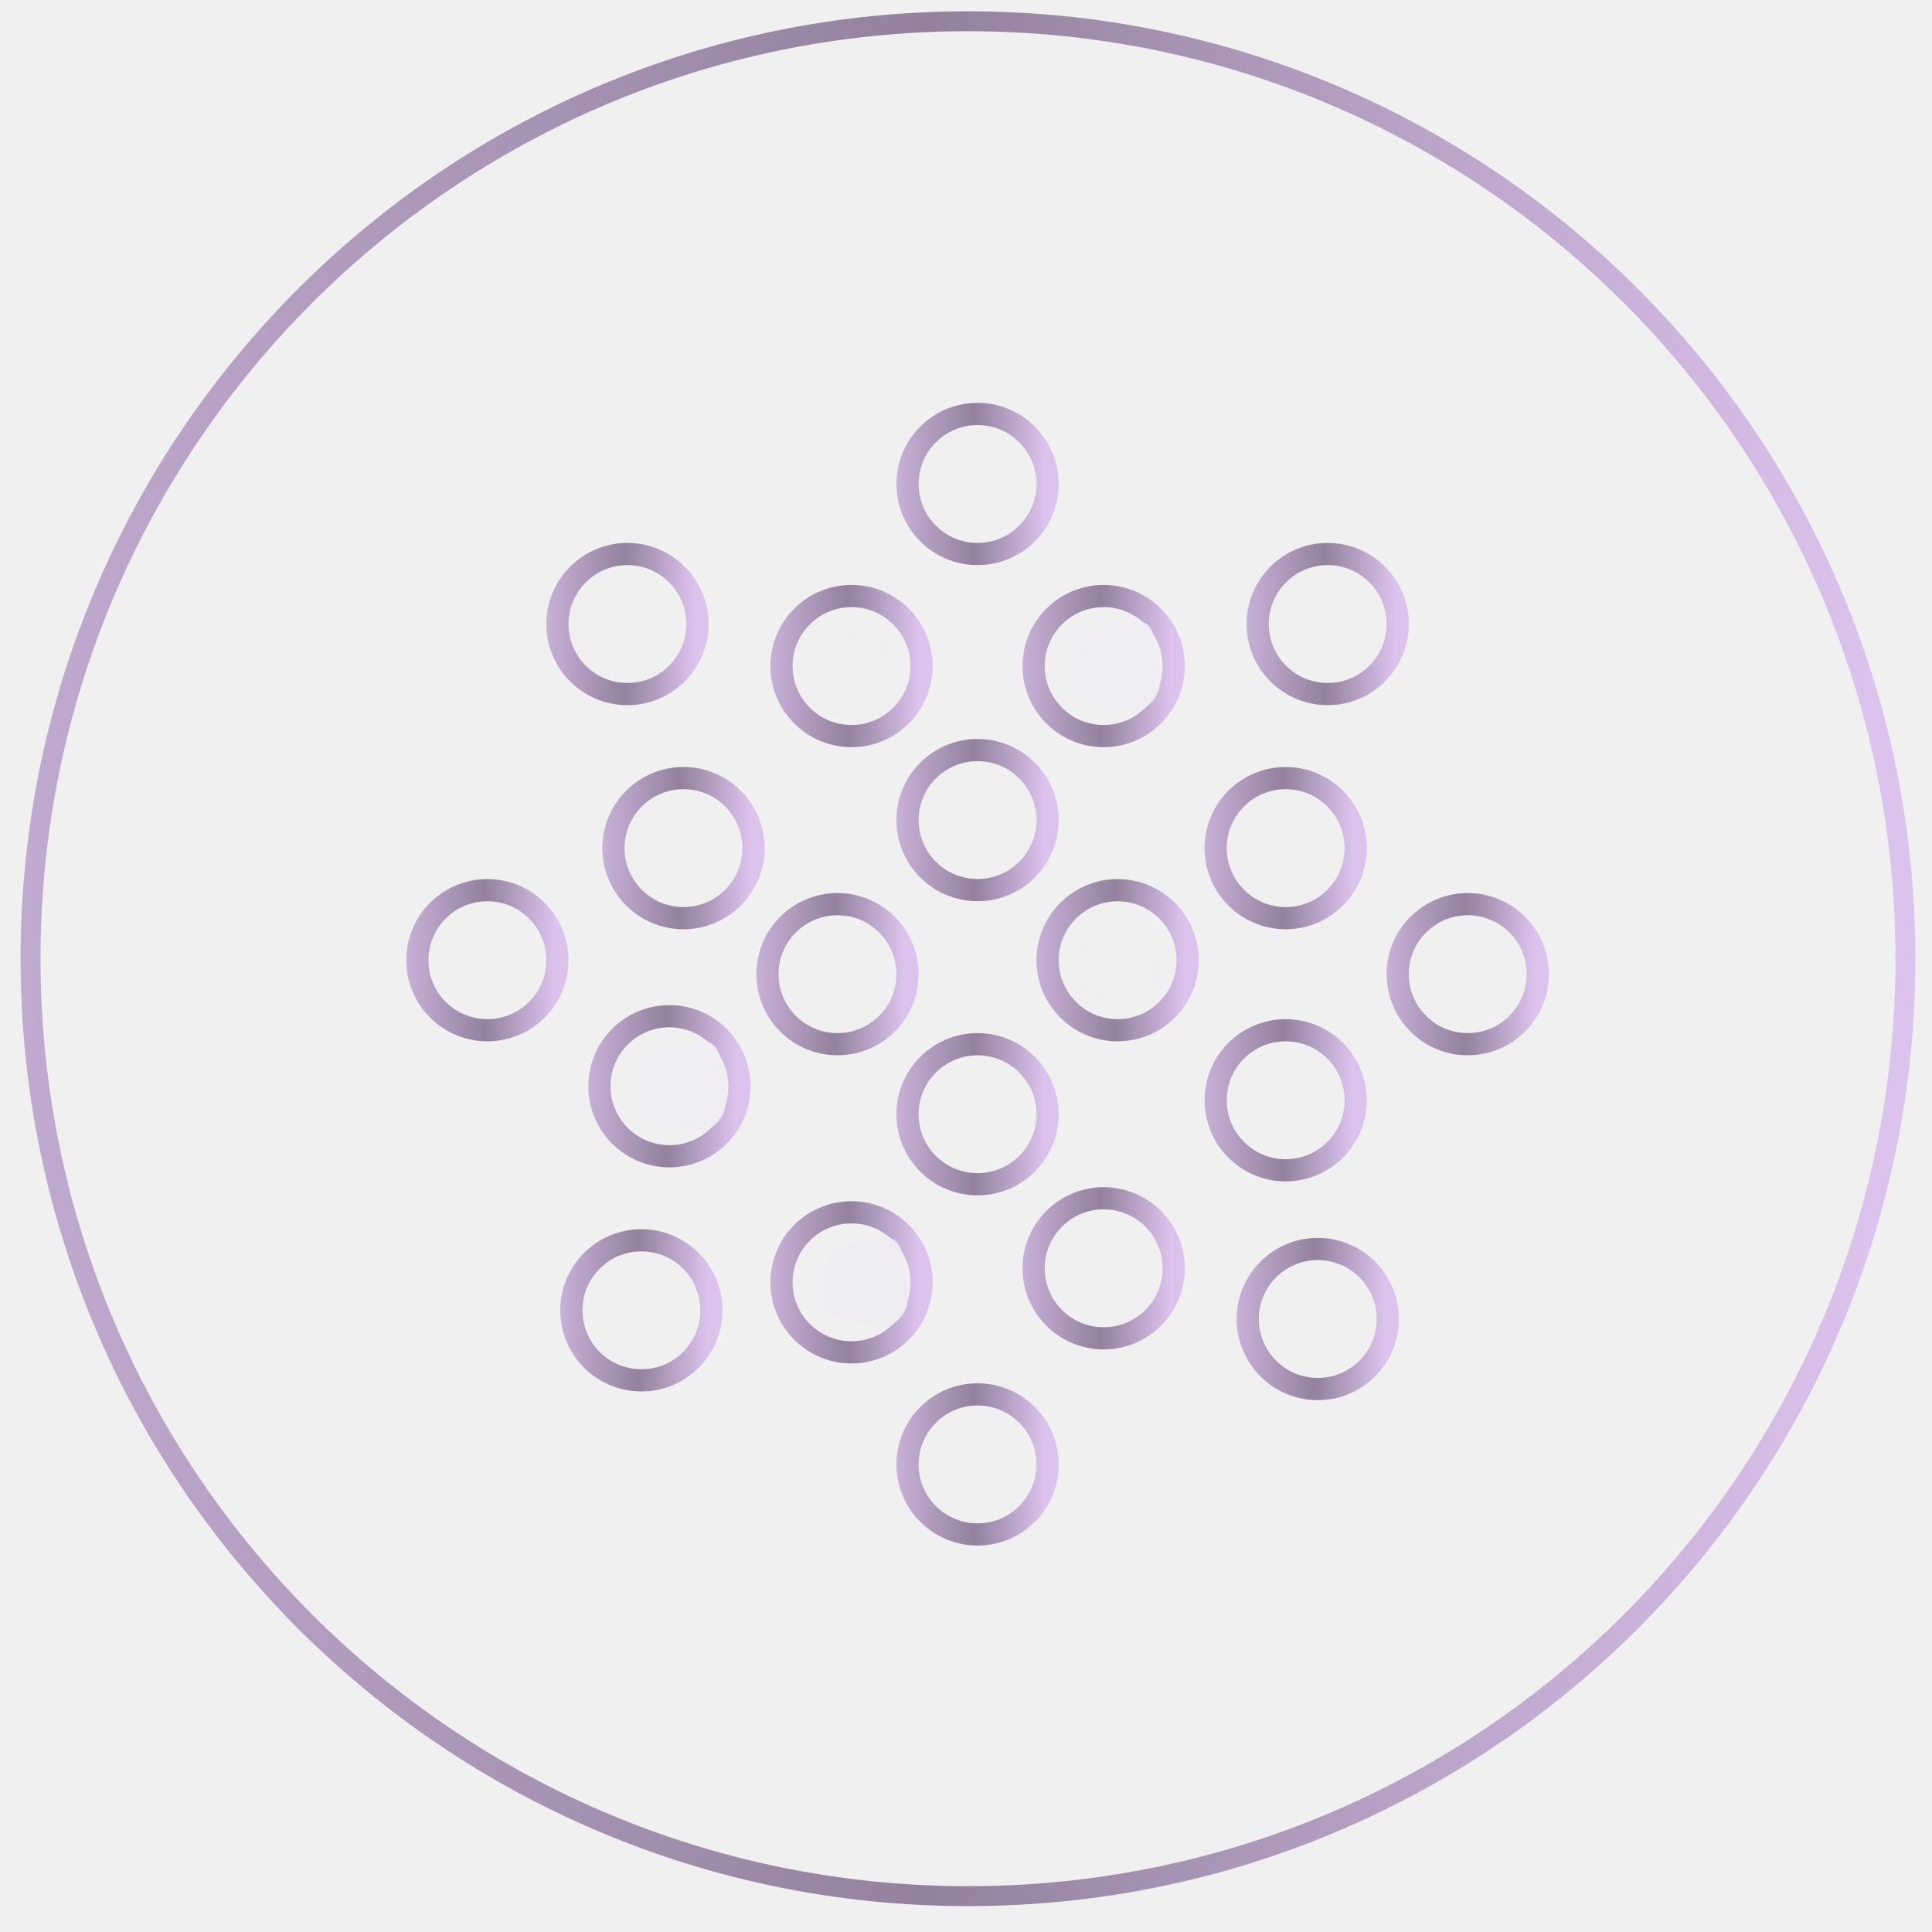
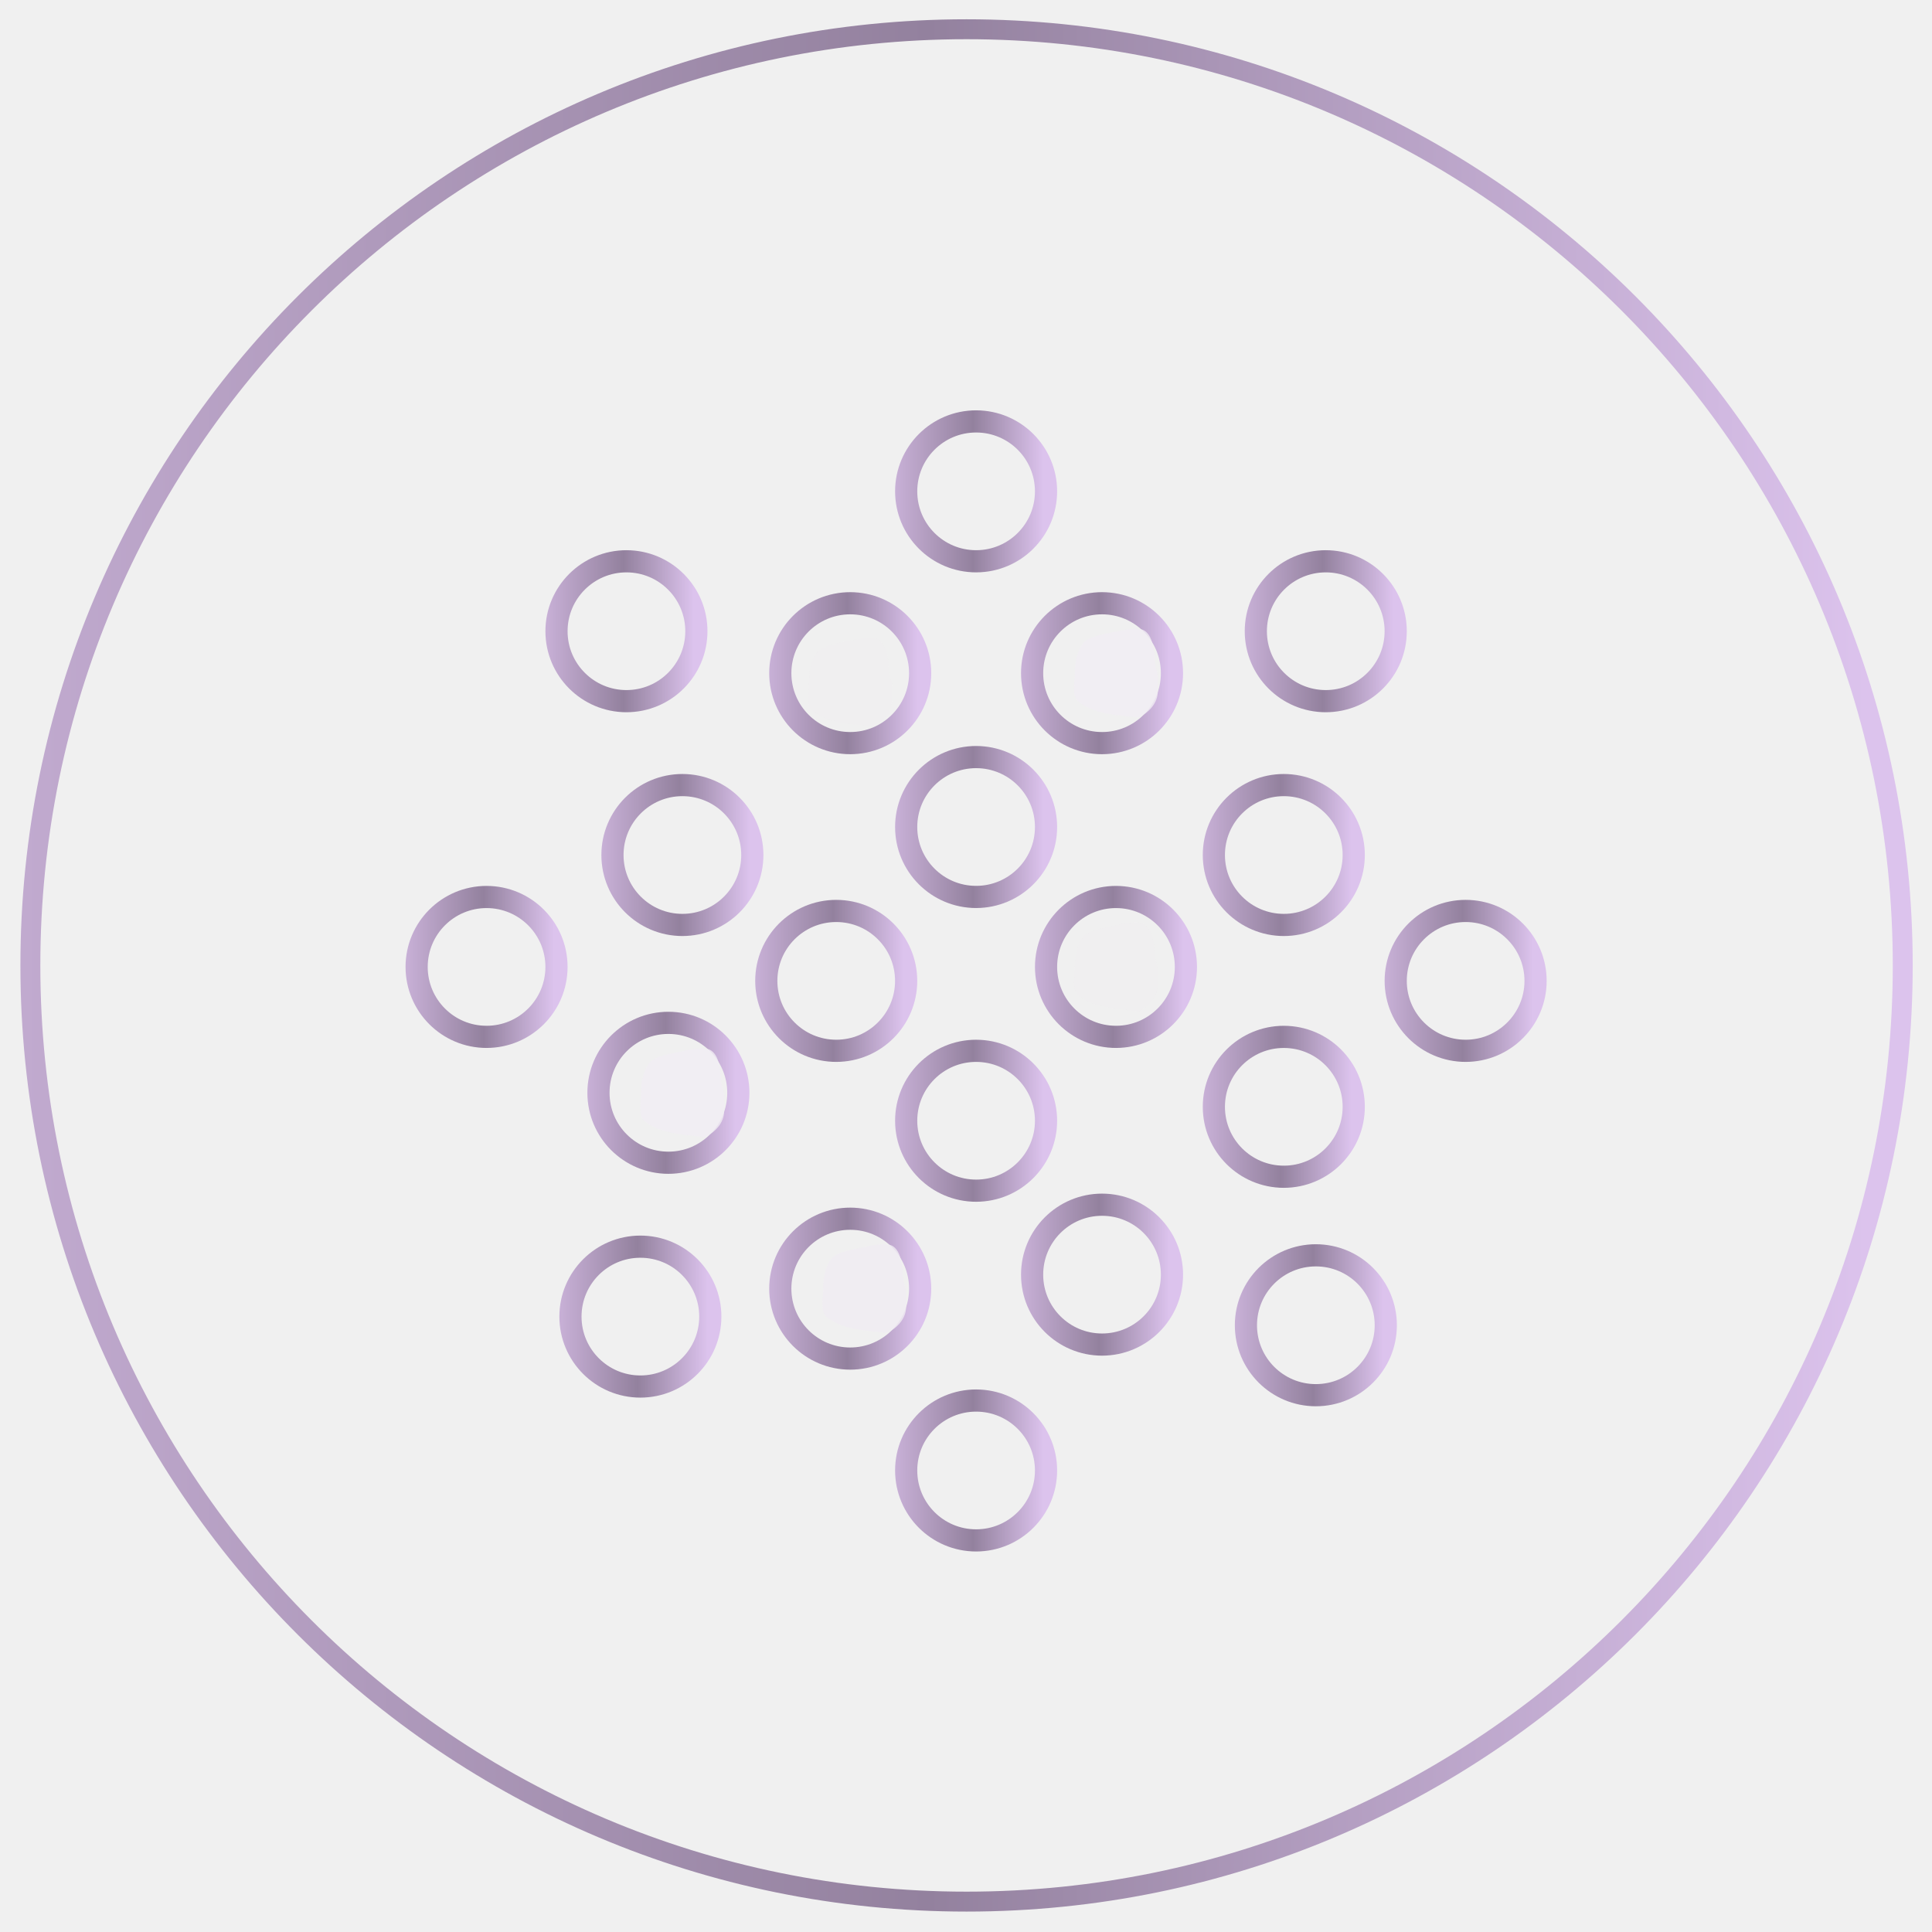
- <svg xmlns="http://www.w3.org/2000/svg" width="127" height="127" viewBox="0 0 127 127" fill="none">
-   <g clip-path="url(#clip0_10334_34892)">
-     <path d="M63.63 124.643C97.663 124.643 125.253 97.054 125.253 63.021C125.253 28.988 97.663 1.398 63.63 1.398C29.597 1.398 2.008 28.988 2.008 63.021C2.008 97.054 29.597 124.643 63.63 124.643Z" stroke="url(#paint0_linear_10334_34892)" stroke-width="1.311" stroke-miterlimit="10" />
-     <path d="M42.162 90.738C44.704 90.738 46.765 88.677 46.765 86.135C46.765 83.592 44.704 81.531 42.162 81.531C39.619 81.531 37.559 83.592 37.559 86.135C37.559 88.677 39.619 90.738 42.162 90.738Z" stroke="url(#paint1_linear_10334_34892)" stroke-width="1.458" stroke-miterlimit="10" stroke-linecap="round" stroke-linejoin="round" />
-     <path d="M55.974 88.898C58.517 88.898 60.578 86.837 60.578 84.295C60.578 81.752 58.517 79.691 55.974 79.691C53.432 79.691 51.371 81.752 51.371 84.295C51.371 86.837 53.432 88.898 55.974 88.898Z" stroke="url(#paint2_linear_10334_34892)" stroke-width="1.458" stroke-miterlimit="10" stroke-linecap="round" stroke-linejoin="round" />
-     <path d="M44.006 76.008C46.548 76.008 48.609 73.947 48.609 71.404C48.609 68.862 46.548 66.801 44.006 66.801C41.464 66.801 39.402 68.862 39.402 71.404C39.402 73.947 41.464 76.008 44.006 76.008Z" stroke="url(#paint3_linear_10334_34892)" stroke-width="1.458" stroke-miterlimit="10" stroke-linecap="round" stroke-linejoin="round" />
-     <path d="M55.053 68.64C57.595 68.64 59.656 66.579 59.656 64.037C59.656 61.494 57.595 59.434 55.053 59.434C52.51 59.434 50.449 61.494 50.449 64.037C50.449 66.579 52.51 68.64 55.053 68.64Z" stroke="url(#paint4_linear_10334_34892)" stroke-width="1.458" stroke-miterlimit="10" stroke-linecap="round" stroke-linejoin="round" />
-     <path d="M64.26 77.847C66.802 77.847 68.863 75.786 68.863 73.244C68.863 70.701 66.802 68.641 64.26 68.641C61.717 68.641 59.656 70.701 59.656 73.244C59.656 75.786 61.717 77.847 64.26 77.847Z" stroke="url(#paint5_linear_10334_34892)" stroke-width="1.458" stroke-miterlimit="10" stroke-linecap="round" stroke-linejoin="round" />
-     <path d="M72.549 87.976C75.091 87.976 77.152 85.915 77.152 83.373C77.152 80.83 75.091 78.769 72.549 78.769C70.006 78.769 67.945 80.83 67.945 83.373C67.945 85.915 70.006 87.976 72.549 87.976Z" stroke="url(#paint6_linear_10334_34892)" stroke-width="1.458" stroke-miterlimit="10" stroke-linecap="round" stroke-linejoin="round" />
-     <path d="M64.26 100.867C66.802 100.867 68.863 98.806 68.863 96.263C68.863 93.721 66.802 91.66 64.26 91.66C61.717 91.66 59.656 93.721 59.656 96.263C59.656 98.806 61.717 100.867 64.26 100.867Z" stroke="url(#paint7_linear_10334_34892)" stroke-width="1.458" stroke-miterlimit="10" stroke-linecap="round" stroke-linejoin="round" />
-     <path d="M44.928 60.355C47.47 60.355 49.531 58.294 49.531 55.752C49.531 53.209 47.47 51.148 44.928 51.148C42.385 51.148 40.324 53.209 40.324 55.752C40.324 58.294 42.385 60.355 44.928 60.355Z" stroke="url(#paint8_linear_10334_34892)" stroke-width="1.458" stroke-miterlimit="10" stroke-linecap="round" stroke-linejoin="round" />
-     <path d="M32.037 67.722C34.579 67.722 36.64 65.661 36.64 63.119C36.64 60.577 34.579 58.516 32.037 58.516C29.495 58.516 27.434 60.577 27.434 63.119C27.434 65.661 29.495 67.722 32.037 67.722Z" stroke="url(#paint9_linear_10334_34892)" stroke-width="1.458" stroke-miterlimit="10" stroke-linecap="round" stroke-linejoin="round" />
-     <path d="M55.974 48.386C58.517 48.386 60.578 46.325 60.578 43.783C60.578 41.24 58.517 39.18 55.974 39.18C53.432 39.18 51.371 41.24 51.371 43.783C51.371 46.325 53.432 48.386 55.974 48.386Z" stroke="url(#paint10_linear_10334_34892)" stroke-width="1.458" stroke-miterlimit="10" stroke-linecap="round" stroke-linejoin="round" />
-     <path d="M64.26 36.418C66.802 36.418 68.863 34.357 68.863 31.814C68.863 29.272 66.802 27.211 64.26 27.211C61.717 27.211 59.656 29.272 59.656 31.814C59.656 34.357 61.717 36.418 64.26 36.418Z" stroke="url(#paint11_linear_10334_34892)" stroke-width="1.458" stroke-miterlimit="10" stroke-linecap="round" stroke-linejoin="round" />
-     <path d="M72.549 48.386C75.091 48.386 77.152 46.325 77.152 43.783C77.152 41.24 75.091 39.18 72.549 39.18C70.006 39.18 67.945 41.24 67.945 43.783C67.945 46.325 70.006 48.386 72.549 48.386Z" stroke="url(#paint12_linear_10334_34892)" stroke-width="1.458" stroke-miterlimit="10" stroke-linecap="round" stroke-linejoin="round" />
-     <path d="M87.275 45.625C89.818 45.625 91.879 43.564 91.879 41.021C91.879 38.479 89.818 36.418 87.275 36.418C84.733 36.418 82.672 38.479 82.672 41.021C82.672 43.564 84.733 45.625 87.275 45.625Z" stroke="url(#paint13_linear_10334_34892)" stroke-width="1.458" stroke-miterlimit="10" stroke-linecap="round" stroke-linejoin="round" />
-     <path d="M73.467 67.722C76.009 67.722 78.07 65.661 78.07 63.119C78.07 60.577 76.009 58.516 73.467 58.516C70.924 58.516 68.863 60.577 68.863 63.119C68.863 65.661 70.924 67.722 73.467 67.722Z" stroke="url(#paint14_linear_10334_34892)" stroke-width="1.458" stroke-miterlimit="10" stroke-linecap="round" stroke-linejoin="round" />
-     <path d="M84.514 60.355C87.056 60.355 89.117 58.294 89.117 55.752C89.117 53.209 87.056 51.148 84.514 51.148C81.971 51.148 79.91 53.209 79.91 55.752C79.91 58.294 81.971 60.355 84.514 60.355Z" stroke="url(#paint15_linear_10334_34892)" stroke-width="1.458" stroke-miterlimit="10" stroke-linecap="round" stroke-linejoin="round" />
-     <path d="M96.482 68.64C99.024 68.64 101.085 66.579 101.085 64.037C101.085 61.494 99.024 59.434 96.482 59.434C93.94 59.434 91.879 61.494 91.879 64.037C91.879 66.579 93.94 68.64 96.482 68.64Z" stroke="url(#paint16_linear_10334_34892)" stroke-width="1.458" stroke-miterlimit="10" stroke-linecap="round" stroke-linejoin="round" />
-     <path d="M84.514 76.929C87.056 76.929 89.117 74.868 89.117 72.326C89.117 69.784 87.056 67.723 84.514 67.723C81.971 67.723 79.91 69.784 79.91 72.326C79.91 74.868 81.971 76.929 84.514 76.929Z" stroke="url(#paint17_linear_10334_34892)" stroke-width="1.458" stroke-miterlimit="10" stroke-linecap="round" stroke-linejoin="round" />
-     <path d="M86.623 91.308C89.165 91.308 91.226 89.247 91.226 86.705C91.226 84.162 89.165 82.102 86.623 82.102C84.081 82.102 82.019 84.162 82.019 86.705C82.019 89.247 84.081 91.308 86.623 91.308Z" stroke="url(#paint18_linear_10334_34892)" stroke-width="1.458" stroke-miterlimit="10" stroke-linecap="round" stroke-linejoin="round" />
-     <path d="M64.26 58.511C66.802 58.511 68.863 56.45 68.863 53.908C68.863 51.366 66.802 49.305 64.26 49.305C61.717 49.305 59.656 51.366 59.656 53.908C59.656 56.45 61.717 58.511 64.26 58.511Z" stroke="url(#paint19_linear_10334_34892)" stroke-width="1.458" stroke-miterlimit="10" stroke-linecap="round" stroke-linejoin="round" />
-     <path d="M41.244 45.625C43.787 45.625 45.847 43.564 45.847 41.021C45.847 38.479 43.787 36.418 41.244 36.418C38.702 36.418 36.641 38.479 36.641 41.021C36.641 43.564 38.702 45.625 41.244 45.625Z" stroke="url(#paint20_linear_10334_34892)" stroke-width="1.458" stroke-miterlimit="10" stroke-linecap="round" stroke-linejoin="round" />
-     <path d="M53.459 46.222C54.545 47.111 56.11 47.131 57.465 47.303C58.133 46.969 58.726 46.361 58.726 45.563V44.622C58.726 44.256 58.528 43.96 58.516 43.589C58.496 42.98 58.418 41.863 57.78 41.545C57.383 41.346 56.434 41.535 56.052 41.627C55.487 41.762 54.145 41.919 53.786 42.432C53.332 43.08 53.26 43.747 53.26 44.511C53.26 44.97 53.073 45.907 53.459 46.222Z" fill="#F1EDF3" fill-opacity="0.18" />
-     <path d="M42.412 73.246C43.499 74.135 45.063 74.154 46.418 74.326C47.086 73.992 47.679 73.385 47.679 72.586V71.646C47.679 71.279 47.481 70.983 47.469 70.612C47.449 70.004 47.371 68.887 46.733 68.568C46.336 68.369 45.387 68.558 45.005 68.65C44.44 68.785 43.098 68.943 42.739 69.456C42.285 70.103 42.213 70.77 42.213 71.535C42.213 71.993 42.026 72.93 42.412 73.246Z" fill="#F1EDF3" fill-opacity="0.8" />
-     <path d="M70.955 64.961C72.041 65.85 73.606 65.869 74.961 66.041C75.629 65.707 76.222 65.099 76.222 64.301V63.361C76.222 62.994 76.024 62.698 76.012 62.327C75.992 61.718 75.913 60.601 75.276 60.283C74.879 60.084 73.93 60.273 73.548 60.365C72.983 60.5 71.641 60.658 71.282 61.171C70.828 61.818 70.756 62.485 70.756 63.25C70.756 63.708 70.569 64.645 70.955 64.961Z" fill="#F1EDF3" fill-opacity="0.18" />
-     <path d="M70.955 45.625C72.041 46.514 73.606 46.533 74.961 46.705C75.629 46.371 76.222 45.764 76.222 44.965V44.025C76.222 43.658 76.024 43.362 76.012 42.991C75.992 42.382 75.913 41.266 75.276 40.947C74.879 40.748 73.93 40.937 73.548 41.029C72.983 41.164 71.641 41.322 71.282 41.835C70.828 42.482 70.756 43.149 70.756 43.914C70.756 44.372 70.569 45.309 70.955 45.625Z" fill="#F1EDF3" fill-opacity="0.8" />
-     <path d="M54.388 86.136C55.475 87.025 57.04 87.045 58.395 87.217C59.063 86.883 59.656 86.275 59.656 85.476V84.536C59.656 84.17 59.458 83.874 59.446 83.503C59.426 82.894 59.347 81.777 58.71 81.459C58.313 81.26 57.364 81.449 56.981 81.54C56.416 81.676 55.075 81.833 54.715 82.346C54.262 82.994 54.19 83.661 54.19 84.425C54.19 84.884 54.003 85.821 54.388 86.136Z" fill="#F1EDF3" fill-opacity="0.81" />
+ <svg xmlns="http://www.w3.org/2000/svg" width="121" height="121" viewBox="0 0 121 121" fill="none">
+   <g clip-path="url(#clip0_1323_49411)">
+     <path d="M60.535 119.097C92.917 119.097 119.168 92.846 119.168 60.464C119.168 28.082 92.917 1.832 60.535 1.832C28.153 1.832 1.902 28.082 1.902 60.464C1.902 92.846 28.153 119.097 60.535 119.097Z" stroke="url(#paint0_linear_1323_49411)" stroke-width="1.248" stroke-miterlimit="10" />
+     <path d="M40.106 86.838C42.526 86.838 44.486 84.876 44.486 82.458C44.486 80.038 42.526 78.078 40.106 78.078C37.687 78.078 35.727 80.038 35.727 82.458C35.727 84.876 37.687 86.838 40.106 86.838Z" stroke="url(#paint1_linear_1323_49411)" stroke-width="1.388" stroke-miterlimit="10" stroke-linecap="round" stroke-linejoin="round" />
+     <path d="M53.249 85.087C55.668 85.087 57.629 83.126 57.629 80.707C57.629 78.287 55.668 76.327 53.249 76.327C50.83 76.327 48.869 78.287 48.869 80.707C48.869 83.126 50.83 85.087 53.249 85.087Z" stroke="url(#paint2_linear_1323_49411)" stroke-width="1.388" stroke-miterlimit="10" stroke-linecap="round" stroke-linejoin="round" />
+     <path d="M41.862 72.822C44.281 72.822 46.242 70.861 46.242 68.442C46.242 66.023 44.281 64.061 41.862 64.061C39.443 64.061 37.481 66.023 37.481 68.442C37.481 70.861 39.443 72.822 41.862 72.822Z" stroke="url(#paint3_linear_1323_49411)" stroke-width="1.388" stroke-miterlimit="10" stroke-linecap="round" stroke-linejoin="round" />
+     <path d="M52.372 65.812C54.791 65.812 56.752 63.85 56.752 61.432C56.752 59.013 54.791 57.052 52.372 57.052C49.953 57.052 47.992 59.013 47.992 61.432C47.992 63.85 49.953 65.812 52.372 65.812Z" stroke="url(#paint4_linear_1323_49411)" stroke-width="1.388" stroke-miterlimit="10" stroke-linecap="round" stroke-linejoin="round" />
+     <path d="M61.133 74.572C63.552 74.572 65.513 72.611 65.513 70.192C65.513 67.773 63.552 65.812 61.133 65.812C58.714 65.812 56.753 67.773 56.753 70.192C56.753 72.611 58.714 74.572 61.133 74.572Z" stroke="url(#paint5_linear_1323_49411)" stroke-width="1.388" stroke-miterlimit="10" stroke-linecap="round" stroke-linejoin="round" />
+     <path d="M69.02 84.21C71.439 84.21 73.4 82.249 73.4 79.83C73.4 77.411 71.439 75.45 69.02 75.45C66.601 75.45 64.64 77.411 64.64 79.83C64.64 82.249 66.601 84.21 69.02 84.21Z" stroke="url(#paint6_linear_1323_49411)" stroke-width="1.388" stroke-miterlimit="10" stroke-linecap="round" stroke-linejoin="round" />
+     <path d="M61.133 96.475C63.552 96.475 65.513 94.514 65.513 92.095C65.513 89.676 63.552 87.715 61.133 87.715C58.714 87.715 56.753 89.676 56.753 92.095C56.753 94.514 58.714 96.475 61.133 96.475Z" stroke="url(#paint7_linear_1323_49411)" stroke-width="1.388" stroke-miterlimit="10" stroke-linecap="round" stroke-linejoin="round" />
+     <path d="M42.738 57.929C45.157 57.929 47.118 55.968 47.118 53.549C47.118 51.13 45.157 49.169 42.738 49.169C40.319 49.169 38.358 51.13 38.358 53.549C38.358 55.968 40.319 57.929 42.738 57.929Z" stroke="url(#paint8_linear_1323_49411)" stroke-width="1.388" stroke-miterlimit="10" stroke-linecap="round" stroke-linejoin="round" />
+     <path d="M30.473 64.938C32.892 64.938 34.853 62.977 34.853 60.558C34.853 58.139 32.892 56.178 30.473 56.178C28.054 56.178 26.093 58.139 26.093 60.558C26.093 62.977 28.054 64.938 30.473 64.938Z" stroke="url(#paint9_linear_1323_49411)" stroke-width="1.388" stroke-miterlimit="10" stroke-linecap="round" stroke-linejoin="round" />
+     <path d="M53.249 46.541C55.668 46.541 57.629 44.58 57.629 42.161C57.629 39.742 55.668 37.781 53.249 37.781C50.83 37.781 48.869 39.742 48.869 42.161C48.869 44.58 50.83 46.541 53.249 46.541Z" stroke="url(#paint10_linear_1323_49411)" stroke-width="1.388" stroke-miterlimit="10" stroke-linecap="round" stroke-linejoin="round" />
+     <path d="M61.133 35.153C63.552 35.153 65.513 33.192 65.513 30.773C65.513 28.354 63.552 26.393 61.133 26.393C58.714 26.393 56.753 28.354 56.753 30.773C56.753 33.192 58.714 35.153 61.133 35.153Z" stroke="url(#paint11_linear_1323_49411)" stroke-width="1.388" stroke-miterlimit="10" stroke-linecap="round" stroke-linejoin="round" />
+     <path d="M69.02 46.541C71.439 46.541 73.4 44.58 73.4 42.161C73.4 39.742 71.439 37.781 69.02 37.781C66.601 37.781 64.64 39.742 64.64 42.161C64.64 44.58 66.601 46.541 69.02 46.541Z" stroke="url(#paint12_linear_1323_49411)" stroke-width="1.388" stroke-miterlimit="10" stroke-linecap="round" stroke-linejoin="round" />
+     <path d="M83.032 43.913C85.45 43.913 87.412 41.952 87.412 39.533C87.412 37.114 85.45 35.153 83.032 35.153C80.612 35.153 78.651 37.114 78.651 39.533C78.651 41.952 80.612 43.913 83.032 43.913Z" stroke="url(#paint13_linear_1323_49411)" stroke-width="1.388" stroke-miterlimit="10" stroke-linecap="round" stroke-linejoin="round" />
+     <path d="M69.893 64.938C72.312 64.938 74.273 62.977 74.273 60.558C74.273 58.139 72.312 56.178 69.893 56.178C67.474 56.178 65.513 58.139 65.513 60.558C65.513 62.977 67.474 64.938 69.893 64.938Z" stroke="url(#paint14_linear_1323_49411)" stroke-width="1.388" stroke-miterlimit="10" stroke-linecap="round" stroke-linejoin="round" />
+     <path d="M80.404 57.929C82.823 57.929 84.784 55.968 84.784 53.549C84.784 51.13 82.823 49.169 80.404 49.169C77.985 49.169 76.023 51.13 76.023 53.549C76.023 55.968 77.985 57.929 80.404 57.929Z" stroke="url(#paint15_linear_1323_49411)" stroke-width="1.388" stroke-miterlimit="10" stroke-linecap="round" stroke-linejoin="round" />
+     <path d="M91.792 65.812C94.211 65.812 96.172 63.85 96.172 61.432C96.172 59.013 94.211 57.052 91.792 57.052C89.373 57.052 87.412 59.013 87.412 61.432C87.412 63.85 89.373 65.812 91.792 65.812Z" stroke="url(#paint16_linear_1323_49411)" stroke-width="1.388" stroke-miterlimit="10" stroke-linecap="round" stroke-linejoin="round" />
+     <path d="M80.404 73.699C82.823 73.699 84.784 71.738 84.784 69.319C84.784 66.9 82.823 64.939 80.404 64.939C77.985 64.939 76.023 66.9 76.023 69.319C76.023 71.738 77.985 73.699 80.404 73.699Z" stroke="url(#paint17_linear_1323_49411)" stroke-width="1.388" stroke-miterlimit="10" stroke-linecap="round" stroke-linejoin="round" />
+     <path d="M82.411 87.38C84.831 87.38 86.791 85.419 86.791 83C86.791 80.581 84.831 78.62 82.411 78.62C79.992 78.62 78.031 80.581 78.031 83C78.031 85.419 79.992 87.38 82.411 87.38Z" stroke="url(#paint18_linear_1323_49411)" stroke-width="1.388" stroke-miterlimit="10" stroke-linecap="round" stroke-linejoin="round" />
+     <path d="M61.133 56.175C63.552 56.175 65.513 54.214 65.513 51.795C65.513 49.376 63.552 47.415 61.133 47.415C58.714 47.415 56.753 49.376 56.753 51.795C56.753 54.214 58.714 56.175 61.133 56.175Z" stroke="url(#paint19_linear_1323_49411)" stroke-width="1.388" stroke-miterlimit="10" stroke-linecap="round" stroke-linejoin="round" />
+     <path d="M39.234 43.913C41.653 43.913 43.614 41.952 43.614 39.533C43.614 37.114 41.653 35.153 39.234 35.153C36.815 35.153 34.853 37.114 34.853 39.533C34.853 41.952 36.815 43.913 39.234 43.913Z" stroke="url(#paint20_linear_1323_49411)" stroke-width="1.388" stroke-miterlimit="10" stroke-linecap="round" stroke-linejoin="round" />
+     <path d="M50.856 44.482C51.89 45.327 53.379 45.346 54.668 45.51C55.303 45.192 55.868 44.613 55.868 43.854V42.959C55.868 42.61 55.68 42.328 55.668 41.975C55.649 41.396 55.574 40.334 54.968 40.031C54.59 39.842 53.687 40.021 53.323 40.109C52.785 40.237 51.509 40.387 51.167 40.875C50.736 41.492 50.667 42.126 50.667 42.853C50.667 43.29 50.489 44.181 50.856 44.482Z" fill="#F1EDF3" fill-opacity="0.18" />
+     <path d="M40.344 70.194C41.378 71.04 42.867 71.058 44.156 71.222C44.792 70.904 45.356 70.326 45.356 69.566V68.671C45.356 68.323 45.168 68.041 45.157 67.688C45.138 67.109 45.063 66.046 44.456 65.743C44.078 65.554 43.175 65.734 42.812 65.821C42.274 65.95 40.997 66.099 40.656 66.588C40.224 67.204 40.156 67.838 40.156 68.566C40.156 69.002 39.977 69.894 40.344 70.194Z" fill="#F1EDF3" fill-opacity="0.8" />
+     <path d="M67.503 62.311C68.536 63.157 70.025 63.175 71.314 63.339C71.95 63.021 72.515 62.443 72.515 61.683V60.788C72.515 60.44 72.326 60.158 72.315 59.805C72.296 59.226 72.221 58.163 71.615 57.86C71.236 57.671 70.333 57.851 69.97 57.938C69.432 58.067 68.156 58.217 67.814 58.705C67.382 59.321 67.314 59.955 67.314 60.683C67.314 61.119 67.136 62.011 67.503 62.311Z" fill="#F1EDF3" fill-opacity="0.18" />
+     <path d="M67.503 43.913C68.536 44.759 70.025 44.777 71.314 44.941C71.95 44.623 72.515 44.045 72.515 43.285V42.391C72.515 42.042 72.326 41.76 72.315 41.407C72.296 40.828 72.221 39.765 71.615 39.462C71.236 39.273 70.333 39.453 69.97 39.54C69.432 39.669 68.156 39.819 67.814 40.307C67.382 40.923 67.314 41.557 67.314 42.285C67.314 42.721 67.136 43.613 67.503 43.913Z" fill="#F1EDF3" fill-opacity="0.8" />
+     <path d="M51.74 82.459C52.774 83.305 54.263 83.324 55.552 83.487C56.188 83.17 56.752 82.591 56.752 81.831V80.937C56.752 80.588 56.564 80.307 56.552 79.954C56.533 79.374 56.458 78.312 55.852 78.009C55.474 77.82 54.571 77.999 54.207 78.086C53.669 78.215 52.393 78.365 52.051 78.853C51.62 79.47 51.551 80.104 51.551 80.831C51.551 81.268 51.373 82.159 51.74 82.459Z" fill="#F1EDF3" fill-opacity="0.81" />
  </g>
  <defs>
-     <linearGradient id="paint0_linear_10334_34892" x1="-33.572" y1="62.419" x2="154.963" y2="62.419" gradientUnits="userSpaceOnUse">
+     <linearGradient id="paint0_linear_1323_49411" x1="-31.951" y1="59.892" x2="147.437" y2="59.892" gradientUnits="userSpaceOnUse">
      <stop stop-color="#DCC2EC" />
      <stop offset="0.502" stop-color="#93819E" />
      <stop offset="0.83" stop-color="#DCC3ED" />
    </linearGradient>
-     <linearGradient id="paint1_linear_10334_34892" x1="34.901" y1="86.09" x2="48.985" y2="86.09" gradientUnits="userSpaceOnUse">
+     <linearGradient id="paint1_linear_1323_49411" x1="33.198" y1="82.415" x2="46.598" y2="82.415" gradientUnits="userSpaceOnUse">
      <stop stop-color="#DCC2EC" />
      <stop offset="0.502" stop-color="#93819E" />
      <stop offset="0.83" stop-color="#DCC3ED" />
    </linearGradient>
-     <linearGradient id="paint2_linear_10334_34892" x1="48.713" y1="84.25" x2="62.797" y2="84.25" gradientUnits="userSpaceOnUse">
+     <linearGradient id="paint2_linear_1323_49411" x1="46.34" y1="80.664" x2="59.741" y2="80.664" gradientUnits="userSpaceOnUse">
      <stop stop-color="#DCC2EC" />
      <stop offset="0.502" stop-color="#93819E" />
      <stop offset="0.83" stop-color="#DCC3ED" />
    </linearGradient>
-     <linearGradient id="paint3_linear_10334_34892" x1="36.744" y1="71.359" x2="50.829" y2="71.359" gradientUnits="userSpaceOnUse">
+     <linearGradient id="paint3_linear_1323_49411" x1="34.953" y1="68.399" x2="48.353" y2="68.399" gradientUnits="userSpaceOnUse">
      <stop stop-color="#DCC2EC" />
      <stop offset="0.502" stop-color="#93819E" />
      <stop offset="0.83" stop-color="#DCC3ED" />
    </linearGradient>
-     <linearGradient id="paint4_linear_10334_34892" x1="47.791" y1="63.992" x2="61.876" y2="63.992" gradientUnits="userSpaceOnUse">
+     <linearGradient id="paint4_linear_1323_49411" x1="45.463" y1="61.389" x2="58.864" y2="61.389" gradientUnits="userSpaceOnUse">
      <stop stop-color="#DCC2EC" />
      <stop offset="0.502" stop-color="#93819E" />
      <stop offset="0.83" stop-color="#DCC3ED" />
    </linearGradient>
-     <linearGradient id="paint5_linear_10334_34892" x1="56.998" y1="73.199" x2="71.083" y2="73.199" gradientUnits="userSpaceOnUse">
+     <linearGradient id="paint5_linear_1323_49411" x1="54.224" y1="70.149" x2="67.625" y2="70.149" gradientUnits="userSpaceOnUse">
      <stop stop-color="#DCC2EC" />
      <stop offset="0.502" stop-color="#93819E" />
      <stop offset="0.83" stop-color="#DCC3ED" />
    </linearGradient>
-     <linearGradient id="paint6_linear_10334_34892" x1="65.287" y1="83.328" x2="79.372" y2="83.328" gradientUnits="userSpaceOnUse">
+     <linearGradient id="paint6_linear_1323_49411" x1="62.111" y1="79.787" x2="75.512" y2="79.787" gradientUnits="userSpaceOnUse">
      <stop stop-color="#DCC2EC" />
      <stop offset="0.502" stop-color="#93819E" />
      <stop offset="0.83" stop-color="#DCC3ED" />
    </linearGradient>
-     <linearGradient id="paint7_linear_10334_34892" x1="56.998" y1="96.219" x2="71.083" y2="96.219" gradientUnits="userSpaceOnUse">
+     <linearGradient id="paint7_linear_1323_49411" x1="54.224" y1="92.052" x2="67.625" y2="92.052" gradientUnits="userSpaceOnUse">
      <stop stop-color="#DCC2EC" />
      <stop offset="0.502" stop-color="#93819E" />
      <stop offset="0.83" stop-color="#DCC3ED" />
    </linearGradient>
-     <linearGradient id="paint8_linear_10334_34892" x1="37.666" y1="55.707" x2="51.751" y2="55.707" gradientUnits="userSpaceOnUse">
+     <linearGradient id="paint8_linear_1323_49411" x1="35.829" y1="53.506" x2="49.23" y2="53.506" gradientUnits="userSpaceOnUse">
      <stop stop-color="#DCC2EC" />
      <stop offset="0.502" stop-color="#93819E" />
      <stop offset="0.83" stop-color="#DCC3ED" />
    </linearGradient>
-     <linearGradient id="paint9_linear_10334_34892" x1="24.776" y1="63.074" x2="38.86" y2="63.074" gradientUnits="userSpaceOnUse">
+     <linearGradient id="paint9_linear_1323_49411" x1="23.564" y1="60.516" x2="36.965" y2="60.516" gradientUnits="userSpaceOnUse">
      <stop stop-color="#DCC2EC" />
      <stop offset="0.502" stop-color="#93819E" />
      <stop offset="0.83" stop-color="#DCC3ED" />
    </linearGradient>
-     <linearGradient id="paint10_linear_10334_34892" x1="48.713" y1="43.738" x2="62.797" y2="43.738" gradientUnits="userSpaceOnUse">
+     <linearGradient id="paint10_linear_1323_49411" x1="46.34" y1="42.118" x2="59.741" y2="42.118" gradientUnits="userSpaceOnUse">
      <stop stop-color="#DCC2EC" />
      <stop offset="0.502" stop-color="#93819E" />
      <stop offset="0.83" stop-color="#DCC3ED" />
    </linearGradient>
-     <linearGradient id="paint11_linear_10334_34892" x1="56.998" y1="31.769" x2="71.083" y2="31.769" gradientUnits="userSpaceOnUse">
+     <linearGradient id="paint11_linear_1323_49411" x1="54.224" y1="30.73" x2="67.625" y2="30.73" gradientUnits="userSpaceOnUse">
      <stop stop-color="#DCC2EC" />
      <stop offset="0.502" stop-color="#93819E" />
      <stop offset="0.83" stop-color="#DCC3ED" />
    </linearGradient>
-     <linearGradient id="paint12_linear_10334_34892" x1="65.287" y1="43.738" x2="79.372" y2="43.738" gradientUnits="userSpaceOnUse">
+     <linearGradient id="paint12_linear_1323_49411" x1="62.111" y1="42.118" x2="75.512" y2="42.118" gradientUnits="userSpaceOnUse">
      <stop stop-color="#DCC2EC" />
      <stop offset="0.502" stop-color="#93819E" />
      <stop offset="0.83" stop-color="#DCC3ED" />
    </linearGradient>
-     <linearGradient id="paint13_linear_10334_34892" x1="80.014" y1="40.976" x2="94.098" y2="40.976" gradientUnits="userSpaceOnUse">
+     <linearGradient id="paint13_linear_1323_49411" x1="76.122" y1="39.49" x2="89.523" y2="39.49" gradientUnits="userSpaceOnUse">
      <stop stop-color="#DCC2EC" />
      <stop offset="0.502" stop-color="#93819E" />
      <stop offset="0.83" stop-color="#DCC3ED" />
    </linearGradient>
-     <linearGradient id="paint14_linear_10334_34892" x1="66.205" y1="63.074" x2="80.29" y2="63.074" gradientUnits="userSpaceOnUse">
+     <linearGradient id="paint14_linear_1323_49411" x1="62.984" y1="60.516" x2="76.385" y2="60.516" gradientUnits="userSpaceOnUse">
      <stop stop-color="#DCC2EC" />
      <stop offset="0.502" stop-color="#93819E" />
      <stop offset="0.83" stop-color="#DCC3ED" />
    </linearGradient>
-     <linearGradient id="paint15_linear_10334_34892" x1="77.252" y1="55.707" x2="91.337" y2="55.707" gradientUnits="userSpaceOnUse">
+     <linearGradient id="paint15_linear_1323_49411" x1="73.495" y1="53.506" x2="86.895" y2="53.506" gradientUnits="userSpaceOnUse">
      <stop stop-color="#DCC2EC" />
      <stop offset="0.502" stop-color="#93819E" />
      <stop offset="0.83" stop-color="#DCC3ED" />
    </linearGradient>
-     <linearGradient id="paint16_linear_10334_34892" x1="89.221" y1="63.992" x2="103.305" y2="63.992" gradientUnits="userSpaceOnUse">
+     <linearGradient id="paint16_linear_1323_49411" x1="84.883" y1="61.389" x2="98.284" y2="61.389" gradientUnits="userSpaceOnUse">
      <stop stop-color="#DCC2EC" />
      <stop offset="0.502" stop-color="#93819E" />
      <stop offset="0.83" stop-color="#DCC3ED" />
    </linearGradient>
-     <linearGradient id="paint17_linear_10334_34892" x1="77.252" y1="72.281" x2="91.337" y2="72.281" gradientUnits="userSpaceOnUse">
+     <linearGradient id="paint17_linear_1323_49411" x1="73.495" y1="69.276" x2="86.895" y2="69.276" gradientUnits="userSpaceOnUse">
      <stop stop-color="#DCC2EC" />
      <stop offset="0.502" stop-color="#93819E" />
      <stop offset="0.83" stop-color="#DCC3ED" />
    </linearGradient>
-     <linearGradient id="paint18_linear_10334_34892" x1="79.362" y1="86.66" x2="93.446" y2="86.66" gradientUnits="userSpaceOnUse">
+     <linearGradient id="paint18_linear_1323_49411" x1="75.502" y1="82.957" x2="88.903" y2="82.957" gradientUnits="userSpaceOnUse">
      <stop stop-color="#DCC2EC" />
      <stop offset="0.502" stop-color="#93819E" />
      <stop offset="0.83" stop-color="#DCC3ED" />
    </linearGradient>
-     <linearGradient id="paint19_linear_10334_34892" x1="56.998" y1="53.863" x2="71.083" y2="53.863" gradientUnits="userSpaceOnUse">
+     <linearGradient id="paint19_linear_1323_49411" x1="54.224" y1="51.752" x2="67.625" y2="51.752" gradientUnits="userSpaceOnUse">
      <stop stop-color="#DCC2EC" />
      <stop offset="0.502" stop-color="#93819E" />
      <stop offset="0.83" stop-color="#DCC3ED" />
    </linearGradient>
-     <linearGradient id="paint20_linear_10334_34892" x1="33.983" y1="40.976" x2="48.067" y2="40.976" gradientUnits="userSpaceOnUse">
+     <linearGradient id="paint20_linear_1323_49411" x1="32.325" y1="39.49" x2="45.725" y2="39.49" gradientUnits="userSpaceOnUse">
      <stop stop-color="#DCC2EC" />
      <stop offset="0.502" stop-color="#93819E" />
      <stop offset="0.83" stop-color="#DCC3ED" />
    </linearGradient>
-     <clipPath id="clip0_10334_34892">
-       <rect width="126.119" height="126.119" fill="white" transform="translate(0.535156)" />
+     <clipPath id="clip0_1323_49411">
+       <rect width="120" height="120" fill="white" transform="translate(0.5 0.5)" />
    </clipPath>
  </defs>
</svg>
